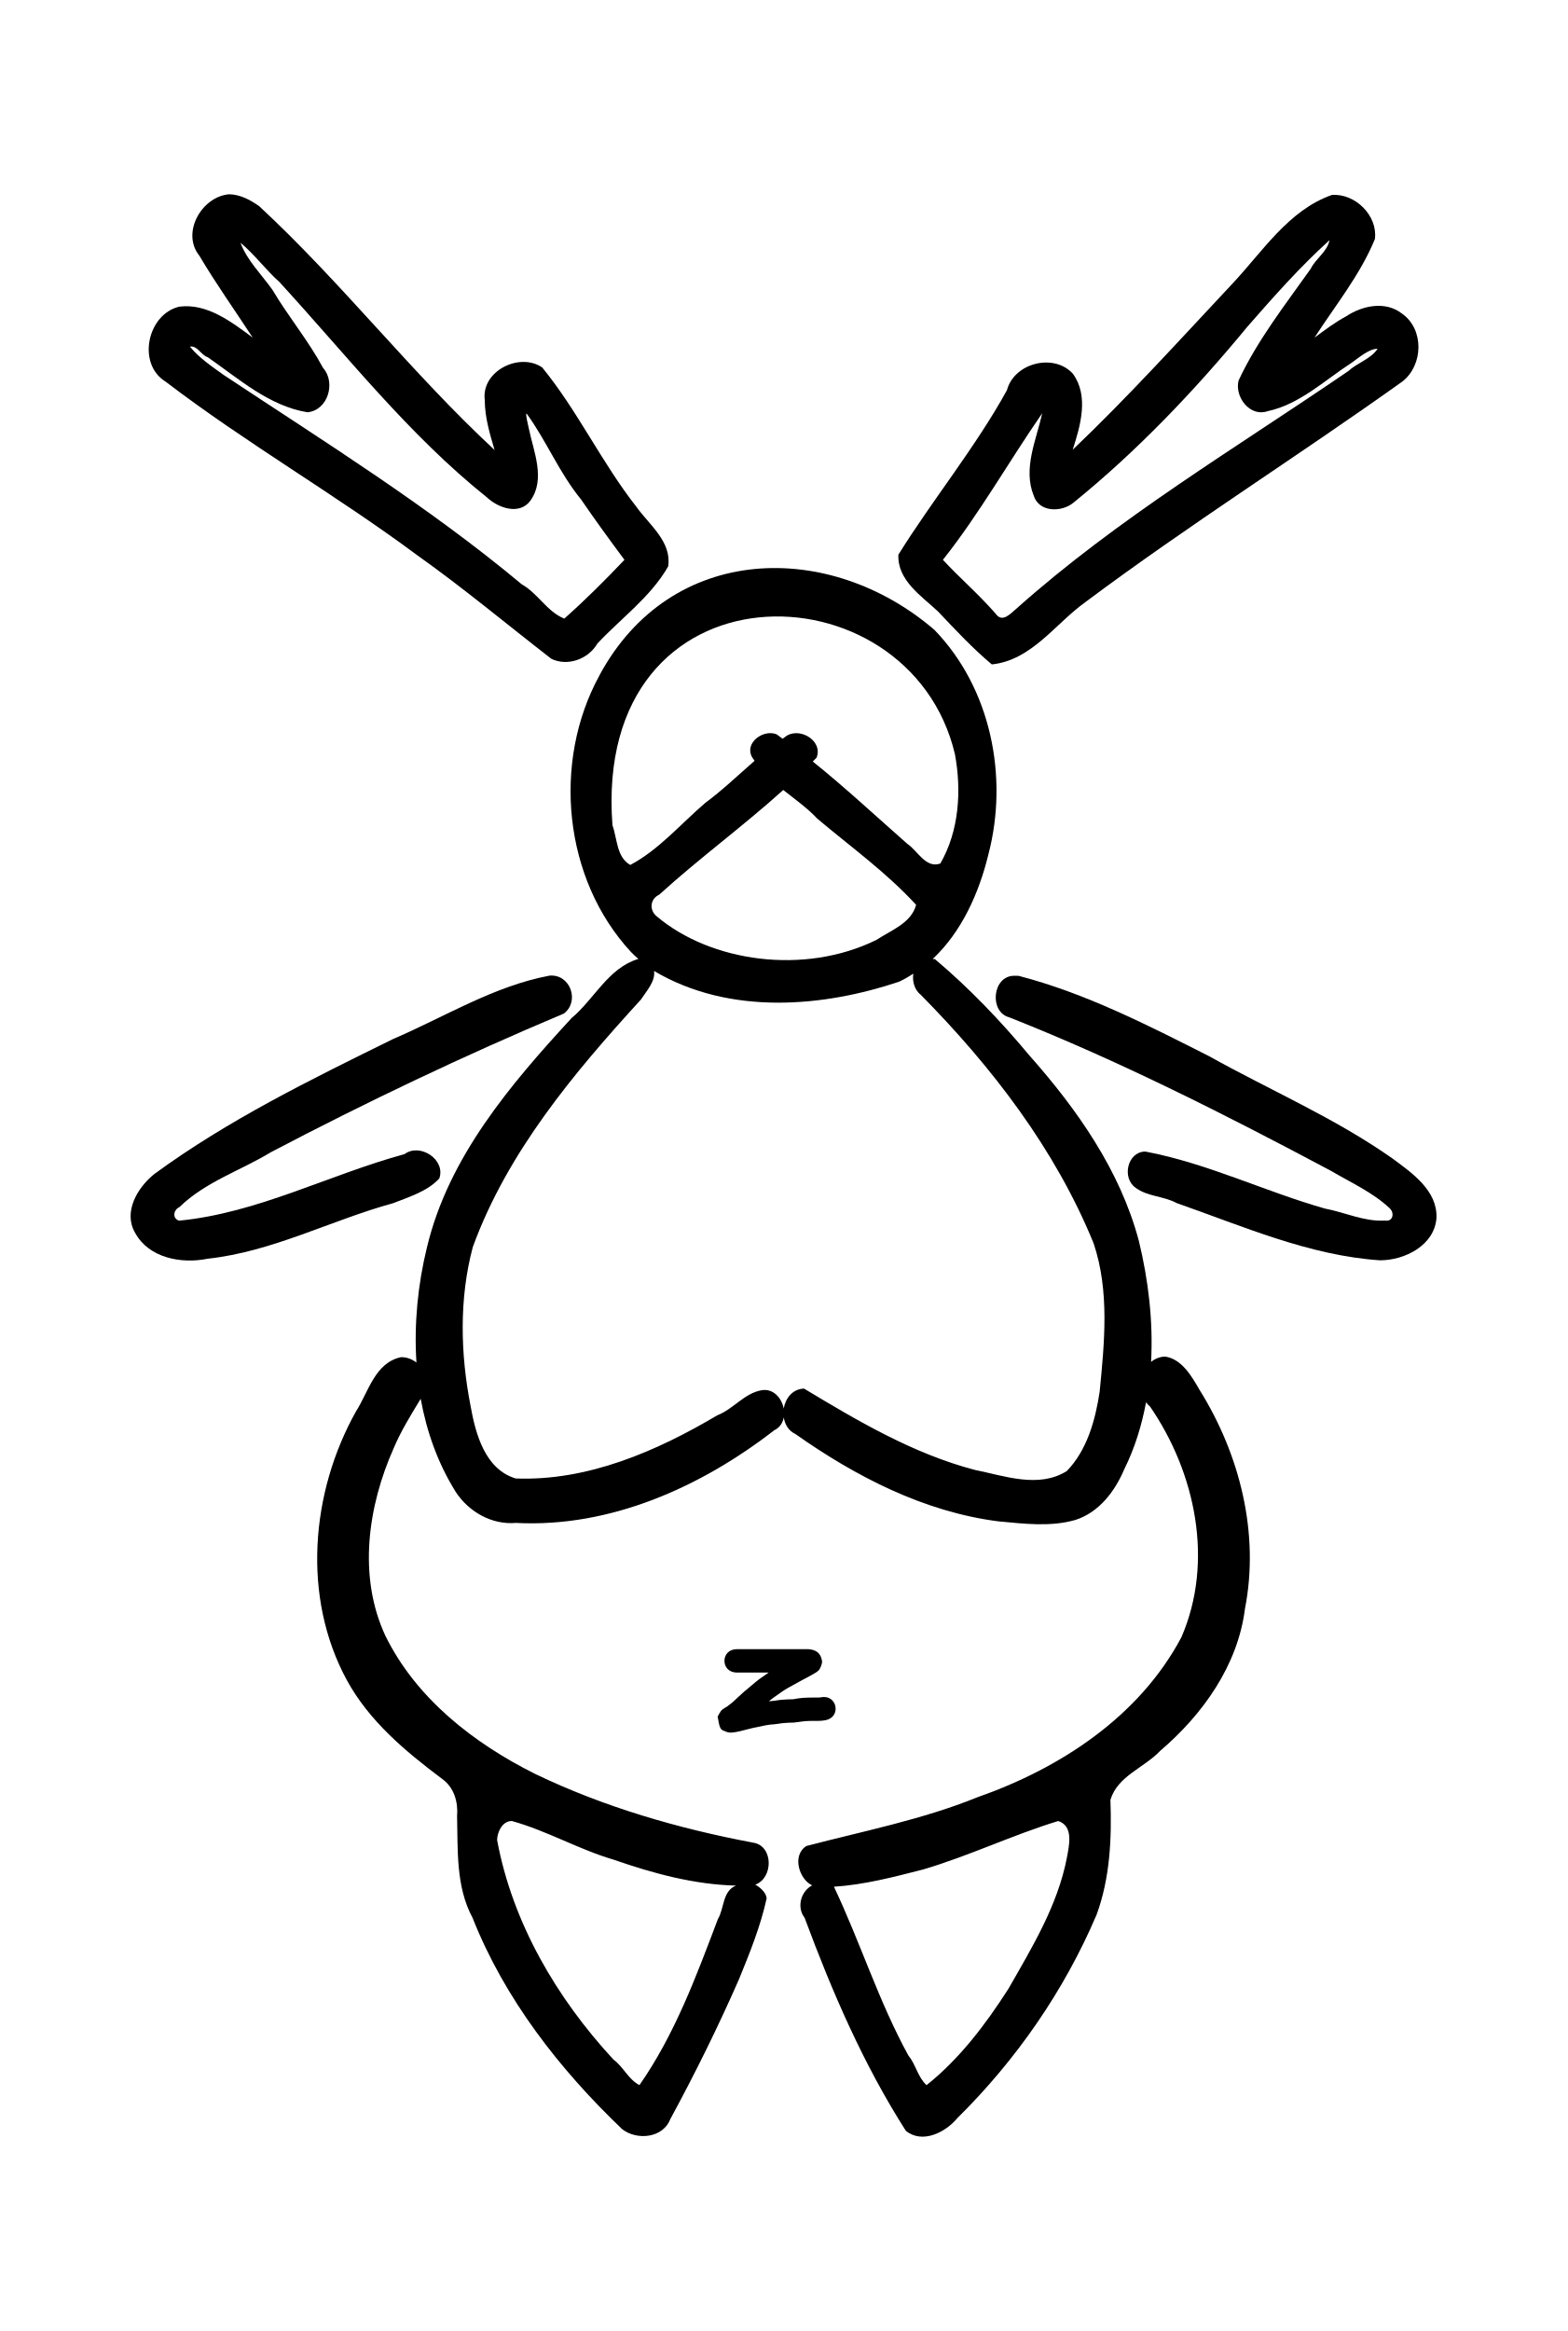
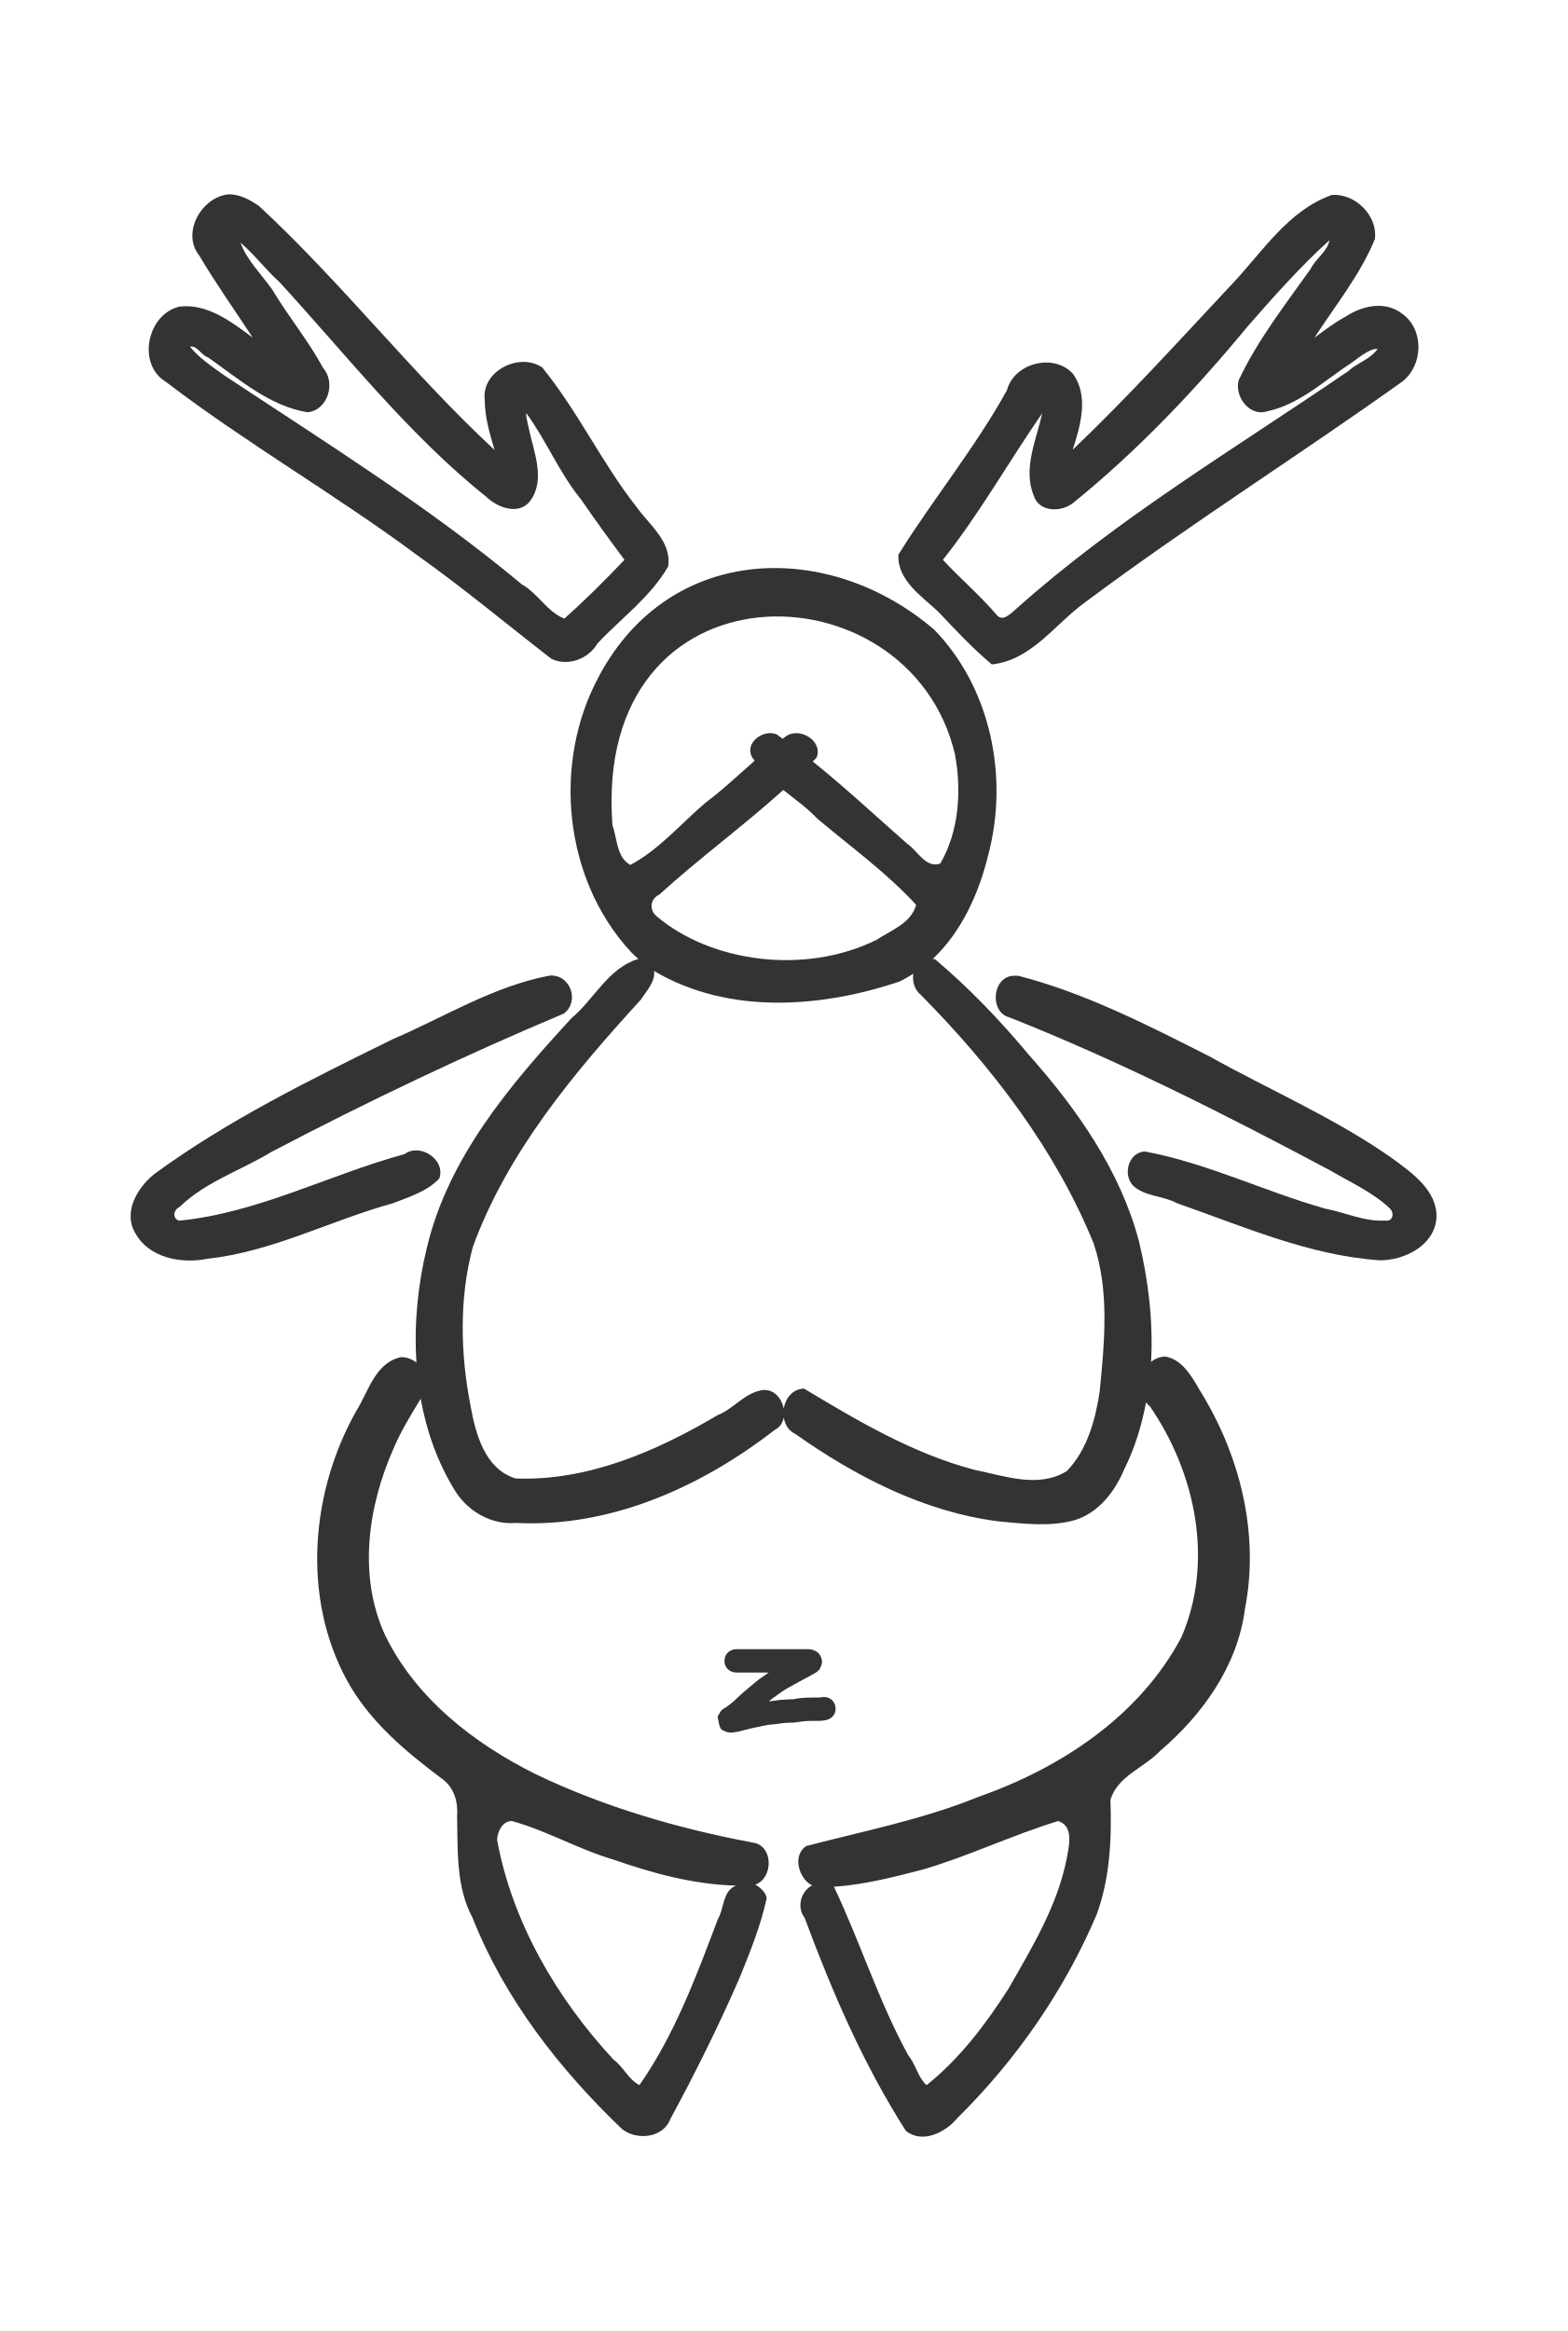
<svg xmlns="http://www.w3.org/2000/svg" width="19.315mm" height="28.725mm" viewBox="0 0 68.44 101.781" id="svg6273" version="1.1" style="enable-background:new">
  <defs id="defs6275">
    <filter style="color-interpolation-filters:sRGB" id="filter6030-1-2">
      <feBlend mode="darken" in2="BackgroundImage" id="feBlend6032-9-5" />
    </filter>
  </defs>
  <g id="layer1" transform="translate(-203.4124,-198.014)">
-     <path style="fill:#000000;stroke:none;filter:url(#filter6030-1-2)" d="m 26.176,29.498 c -2.071,3.784 -1.568,8.893 1.387,12.076 0.104,0.107 0.213,0.205 0.324,0.303 -0.008,9.5e-4 -0.015,-0.003 -0.023,-0.002 -1.305,0.398 -1.918,1.761 -2.898,2.574 -2.673,2.903 -5.379,6.076 -6.318,10.01 -0.4,1.625 -0.57,3.344 -0.461,5.035 -0.195,-0.15 -0.432,-0.243 -0.682,-0.232 -1.129,0.242 -1.417,1.523 -1.957,2.365 -1.981,3.535 -2.368,8.112 -0.4,11.736 0.972,1.783 2.554,3.108 4.154,4.305 0.528,0.375 0.711,1.009 0.66,1.631 0.036,1.488 -0.057,3.08 0.676,4.441 1.401,3.543 3.8,6.617 6.535,9.23 0.653,0.504 1.79,0.387 2.105,-0.447 1.077,-1.986 2.082,-4.016 2.99,-6.086 0.473,-1.154 0.95,-2.336 1.215,-3.549 -0.029,-0.276 -0.329,-0.507 -0.498,-0.596 0.796,-0.285 0.8,-1.699 -0.094,-1.834 -3.266,-0.614 -6.512,-1.554 -9.518,-3 -2.681,-1.339 -5.199,-3.293 -6.545,-6.039 -1.204,-2.595 -0.764,-5.649 0.367,-8.188 0.319,-0.756 0.755,-1.456 1.178,-2.154 0.261,1.436 0.75,2.823 1.537,4.076 0.569,0.864 1.57,1.434 2.619,1.344 4.121,0.216 8.09,-1.568 11.289,-4.049 0.244,-0.116 0.367,-0.325 0.412,-0.557 0.047,0.301 0.202,0.579 0.5,0.719 2.64,1.861 5.621,3.402 8.865,3.818 1.113,0.103 2.28,0.254 3.371,-0.061 1.034,-0.332 1.725,-1.247 2.133,-2.211 0.464,-0.932 0.763,-1.918 0.953,-2.926 0.052,0.063 0.1,0.129 0.17,0.18 1.99,2.891 2.808,6.771 1.373,10.08 -1.835,3.46 -5.288,5.719 -8.902,6.984 -2.404,0.975 -4.975,1.477 -7.477,2.131 -0.657,0.426 -0.292,1.475 0.254,1.717 -0.502,0.268 -0.684,0.962 -0.33,1.416 1.194,3.22 2.569,6.403 4.42,9.301 0.725,0.591 1.743,0.065 2.258,-0.561 2.565,-2.533 4.664,-5.561 6.076,-8.879 0.585,-1.6 0.663,-3.329 0.602,-5.01 0.313,-1.044 1.469,-1.395 2.166,-2.133 1.862,-1.588 3.396,-3.73 3.709,-6.209 0.647,-3.29 -0.224,-6.739 -1.979,-9.553 -0.338,-0.586 -0.767,-1.342 -1.494,-1.459 -0.245,8e-4 -0.455,0.092 -0.627,0.232 0.098,-1.776 -0.12,-3.583 -0.535,-5.291 -0.822,-3.081 -2.699,-5.745 -4.789,-8.102 -1.257,-1.507 -2.617,-2.932 -4.119,-4.197 -0.031,0.003 -0.063,-0.003 -0.094,-0.006 1.267,-1.179 2.028,-2.898 2.43,-4.555 0.891,-3.388 0.116,-7.266 -2.357,-9.816 -4.582,-3.934 -11.51,-3.808 -14.631,1.994 z m 15.529,3.434 c 0.296,1.592 0.181,3.356 -0.637,4.771 -0.632,0.233 -0.998,-0.564 -1.441,-0.857 -1.368,-1.203 -2.709,-2.454 -4.131,-3.596 0.054,-0.056 0.112,-0.109 0.166,-0.166 0.302,-0.767 -0.806,-1.391 -1.393,-0.893 -0.031,0.021 -0.059,0.045 -0.09,0.066 -0.087,-0.062 -0.17,-0.132 -0.258,-0.193 -0.579,-0.239 -1.426,0.372 -1.074,1 0.033,0.055 0.072,0.104 0.107,0.156 -0.712,0.62 -1.394,1.276 -2.15,1.836 -1.08,0.923 -2.03,2.051 -3.277,2.711 -0.605,-0.339 -0.566,-1.147 -0.779,-1.732 -0.885,-11.677 12.974,-11.497 14.957,-3.104 z m -7.498,1.561 c 0.512,0.405 1.049,0.786 1.494,1.258 1.457,1.227 3.016,2.348 4.309,3.758 -0.214,0.803 -1.1,1.111 -1.73,1.529 -3.149,1.553 -7.24,0.969 -9.598,-1.027 -0.336,-0.271 -0.295,-0.759 0.109,-0.947 1.741,-1.584 3.663,-2.989 5.416,-4.57 z m -5.641,7.904 c 3.328,1.97 7.44,1.562 10.697,0.469 0.221,-0.1 0.424,-0.223 0.625,-0.35 -0.054,0.335 0.055,0.714 0.326,0.922 3.106,3.145 5.871,6.737 7.549,10.854 0.699,2.084 0.473,4.329 0.262,6.479 -0.187,1.233 -0.546,2.546 -1.434,3.461 -1.233,0.772 -2.735,0.207 -4.031,-0.053 -2.683,-0.707 -5.087,-2.128 -7.445,-3.547 -0.501,0.014 -0.812,0.421 -0.887,0.871 -0.089,-0.459 -0.451,-0.881 -0.959,-0.801 -0.759,0.128 -1.238,0.823 -1.938,1.094 -2.652,1.57 -5.664,2.881 -8.809,2.76 -1.34,-0.4 -1.753,-1.951 -1.969,-3.156 -0.445,-2.27 -0.508,-4.685 0.096,-6.951 1.508,-4.131 4.401,-7.589 7.338,-10.799 0.242,-0.369 0.644,-0.803 0.578,-1.252 z M 22.357,79.514 c 1.532,0.425 2.925,1.244 4.453,1.691 1.719,0.598 3.504,1.083 5.334,1.129 -0.597,0.234 -0.51,0.998 -0.791,1.461 -0.946,2.503 -1.891,5.051 -3.426,7.25 -0.48,-0.245 -0.702,-0.797 -1.133,-1.113 -2.484,-2.682 -4.417,-5.982 -5.084,-9.592 0.011,-0.357 0.234,-0.832 0.646,-0.826 z m 23.859,0 c 0.686,0.222 0.474,1.077 0.377,1.609 -0.402,2.076 -1.517,3.906 -2.551,5.715 -0.99,1.547 -2.133,3.06 -3.576,4.209 -0.383,-0.347 -0.471,-0.906 -0.799,-1.303 -1.292,-2.355 -2.095,-4.937 -3.246,-7.361 1.321,-0.085 2.613,-0.426 3.891,-0.752 2.008,-0.592 3.911,-1.509 5.904,-2.117 z" id="path4800-3-4" transform="translate(203.4124,198.014)" />
-     <path id="path4796-3-5" d="M 14.326,49.133 C 3.74,49.415 2.141,67.057 12.211,69.654 66.648,91.182 119.017,117.765 170.684,145.256 c 9.799,5.785 20.831,10.699 29.148,18.596 2.34,2.335 1.574,6.631 -2.49,5.973 -10.207,0.61 -19.72,-4.082 -29.615,-5.932 -29.755,-8.48 -57.964,-22.343 -88.469,-28.09 -8.883,0.04 -11.747,13.052 -4.799,17.859 5.922,4.415 13.897,4.062 20.306,7.568 32.675,11.417 65.242,25.85 100.196,28.192 12.24,0.006 26.888,-7.381 27.85,-20.896 0.545,-13.546 -12.165,-22.264 -21.819,-29.396 C 172.668,119.229 140.659,105.516 110.552,88.715 80.306,73.41 49.67,57.708 16.748,49.164 c -0.807,-0.009 -1.614,-0.064 -2.422,-0.031 z" style="fill:#000000;stroke:none;filter:url(#filter6030-1-2)" transform="matrix(0.08856286,0,0,0.08856286,246.415,236.2686)" />
-     <path id="path4792-0-3" d="m 171.213,-335.832 c -21.454,7.55 -34.224,28.054 -49.132,43.844 -25.873,27.578 -51.252,55.682 -78.663,81.769 3.814,-11.802 8.135,-26.559 0.049,-37.535 -9.434,-10.254 -28.915,-5.258 -32.471,8.173 -15.585,28.296 -36.508,53.754 -53.533,81.094 -0.573,12.718 11.489,20.402 19.627,28.092 8.503,8.979 16.95,18.07 26.453,26.016 19.641,-2.043 31.265,-20.084 46.1,-30.691 50.833,-38.013 104.74,-71.911 156.424,-108.838 10.315,-8.111 10.733,-25.827 -0.314,-33.475 -8.144,-6.312 -19.419,-3.94 -27.414,1.334 -5.56,3.001 -10.619,6.817 -15.682,10.57 10.292,-15.936 22.588,-30.999 29.799,-48.646 1.451,-11.602 -9.812,-22.599 -21.242,-21.707 z m -1.168,22.299 c -0.976,5.579 -6.805,9.057 -9.244,14.082 -12.614,17.784 -26.302,35.264 -35.565,55.056 -2.096,8.07 5.561,18.142 14.203,15.193 16.038,-3.416 28.237,-15.318 41.612,-23.955 3.71,-2.648 8.758,-6.973 12.73,-6.822 -3.367,5.042 -10.069,6.917 -14.477,10.999 -55.404,37.92 -113.589,72.407 -163.842,117.285 -2.881,2.454 -6.832,6.909 -10,2.337 -8.787,-10.028 -17.701,-17.572 -26.043,-26.59 18.108,-22.85 32.418,-48.352 48.982,-72.283 -2.913,13.186 -9.656,27.339 -4.156,40.766 2.664,8.14 13.606,8.149 19.42,3.445 31.753,-25.706 60.035,-55.506 86.02,-86.997 12.839,-14.687 25.976,-29.513 40.359,-42.517 z" style="fill:#000000;stroke:none;filter:url(#filter6030-1-2)" transform="matrix(0.08856286,0,0,0.08856286,246.415,236.2686)" />
-     <path id="path4833-5-7" d="m -214.564,49.066 c -27.626,5.175 -51.838,20.421 -77.369,31.349 -40.366,19.892 -81.146,39.814 -117.56,66.485 -8.235,6.631 -15.465,18.673 -9.441,28.963 6.763,12.483 22.926,15.435 35.812,12.769 31.949,-3.447 60.777,-18.973 91.458,-27.382 7.89,-3.103 17.068,-5.907 22.75,-12.217 3.232,-9.266 -9.533,-17.646 -17.154,-11.971 -37.292,10.167 -72.511,29.086 -111.203,32.814 -3.485,-1.154 -2.73,-5.373 0.203,-6.693 12.735,-12.448 30.136,-17.966 45.158,-27.096 47.139,-24.726 95.284,-47.678 144.358,-68.301 8.058,-5.976 3.247,-19.618 -7.01,-18.721 z" style="fill:#000000;stroke:none;filter:url(#filter6030-1-2)" transform="matrix(0.08856286,0,0,0.08856286,246.415,236.2686)" />
-     <path id="path4837-7-4" d="m -372.562,-336.178 c -13.517,1.105 -23.773,18.992 -14.701,30.264 8.178,13.839 17.561,26.986 26.314,40.404 -10.404,-7.694 -22.43,-17.008 -36.148,-15.26 -15.783,3.636 -21.083,28.205 -6.809,36.965 40.038,30.56 83.861,55.702 124.289,85.734 22.677,16.103 44.024,33.959 65.961,50.939 8.128,3.915 18.275,0.075 22.695,-7.541 11.709,-12.524 26.294,-22.964 34.9,-38.023 1.841,-12.203 -9.335,-20.502 -15.619,-29.322 -17.134,-21.795 -28.979,-47.305 -46.498,-68.773 -11.286,-7.677 -30.203,1.859 -28.324,16.109 0.016,8.425 2.458,16.587 4.838,24.59 -40.894,-37.945 -75.215,-82.357 -116.119,-120.25 -4.354,-3.051 -9.336,-5.751 -14.78,-5.836 z m 5.604,23.883 c 6.964,5.851 12.4,13.318 19.186,19.381 33.213,36.174 63.771,75.379 102.366,106.207 5.51,5.212 16.012,8.927 21.391,1.6 7.631,-10.607 1.587,-24.195 -0.748,-35.492 -0.394,-2.154 -1.732,-6.825 -1.166,-7.547 9.856,13.54 16.186,29.363 26.895,42.415 6.909,10.089 14.107,19.977 21.412,29.782 -9.444,9.977 -19.671,20.148 -29.684,28.996 -8.555,-3.494 -13.025,-12.485 -21,-16.945 -46.05,-38.445 -97.109,-70.141 -146.995,-103.219 -5.769,-4.141 -12.402,-8.643 -16.597,-13.951 3.772,-0.609 5.443,4.204 8.82,5.246 15.206,10.555 30.222,24.053 49.131,27.129 10.098,-0.931 14.137,-14.647 7.703,-21.869 -7.257,-13.53 -17.222,-25.375 -25.011,-38.574 -5.342,-7.456 -12.752,-14.827 -15.704,-23.158 z" style="fill:#000000;stroke:none;filter:url(#filter6030-1-2)" transform="matrix(0.08856286,0,0,0.08856286,246.415,236.2686)" />
-     <path style="opacity:1;fill:#000000;stroke:none;stroke-opacity:1" id="path10784" d="m 235.59,270.025 c 0.282,0 0.564,0 0.847,0 0.34,0 0.681,0 1.021,0 0.243,0 0.487,0 0.73,0 0.183,0 0.365,0 0.547,0 0.293,0.028 0.509,0.144 0.575,0.492 0.023,0.121 -0.039,0.247 -0.092,0.358 -0.053,0.11 -0.182,0.174 -0.281,0.233 -0.153,0.086 -0.306,0.173 -0.464,0.251 -0.206,0.11 -0.411,0.222 -0.614,0.338 -0.211,0.116 -0.404,0.259 -0.6,0.398 -0.16,0.105 -0.3,0.236 -0.447,0.358 -0.162,0.128 -0.317,0.266 -0.468,0.407 -0.153,0.154 -0.319,0.295 -0.493,0.424 -0.087,0.073 -0.19,0.124 -0.277,0.196 -0.009,0.007 0.022,-0.01 0.029,-0.02 0.045,-0.062 0.083,-0.129 0.124,-0.194 -0.109,-0.506 0.028,-0.412 -0.285,-0.607 -0.038,-0.024 -0.067,-0.008 -0.055,-0.021 0.007,-0.008 0.021,-0.008 0.031,-0.01 0.035,-0.008 0.07,-0.015 0.105,-0.022 0.272,-0.071 0.543,-0.142 0.82,-0.193 0.214,-0.05 0.43,-0.091 0.649,-0.115 0.163,-0.004 0.322,-0.038 0.484,-0.057 0.193,-0.021 0.386,-0.027 0.58,-0.031 0.135,-0.029 0.272,-0.046 0.41,-0.059 0.16,-0.013 0.32,-0.014 0.481,-0.015 0.107,-0.004 0.231,0.009 0.321,-0.011 0.708,-0.139 0.904,0.862 0.197,1.001 l 0,0 c -0.17,0.032 -0.339,0.034 -0.512,0.03 -0.131,4.6e-4 -0.262,0.001 -0.392,0.011 -0.163,0.015 -0.324,0.05 -0.487,0.063 -0.159,0.003 -0.318,0.007 -0.477,0.024 -0.166,0.019 -0.33,0.054 -0.497,0.059 -0.195,0.02 -0.385,0.063 -0.576,0.105 -0.267,0.047 -0.527,0.123 -0.79,0.187 -0.176,0.037 -0.427,0.102 -0.6,0.027 -0.088,-0.038 -0.199,-0.062 -0.247,-0.145 -0.089,-0.153 -0.089,-0.343 -0.134,-0.515 0.046,-0.08 0.084,-0.164 0.138,-0.239 0.087,-0.121 0.257,-0.17 0.362,-0.272 0.144,-0.101 0.272,-0.223 0.397,-0.345 0.167,-0.156 0.337,-0.308 0.516,-0.45 0.168,-0.138 0.327,-0.287 0.51,-0.406 0.223,-0.156 0.442,-0.317 0.68,-0.449 0.22,-0.126 0.442,-0.247 0.666,-0.366 0.147,-0.073 0.289,-0.156 0.433,-0.235 -0.029,0.033 -0.086,0.096 -0.093,0.113 -0.035,0.1 -0.089,0.209 -0.063,0.312 0.055,0.219 0.211,0.412 0.438,0.409 -0.182,0 -0.365,0 -0.547,0 -0.243,0 -0.487,0 -0.73,0 -0.34,0 -0.681,0 -1.021,0 -0.282,0 -0.564,0 -0.847,0 -0.721,0 -0.721,-1.02 0,-1.02 z" />
+     <path style="fill:#333333;stroke:none;filter:url(#filter6030-1-2);fill-opacity:1" d="m 26.176,29.498 c -2.071,3.784 -1.568,8.893 1.387,12.076 0.104,0.107 0.213,0.205 0.324,0.303 -0.008,9.5e-4 -0.015,-0.003 -0.023,-0.002 -1.305,0.398 -1.918,1.761 -2.898,2.574 -2.673,2.903 -5.379,6.076 -6.318,10.01 -0.4,1.625 -0.57,3.344 -0.461,5.035 -0.195,-0.15 -0.432,-0.243 -0.682,-0.232 -1.129,0.242 -1.417,1.523 -1.957,2.365 -1.981,3.535 -2.368,8.112 -0.4,11.736 0.972,1.783 2.554,3.108 4.154,4.305 0.528,0.375 0.711,1.009 0.66,1.631 0.036,1.488 -0.057,3.08 0.676,4.441 1.401,3.543 3.8,6.617 6.535,9.23 0.653,0.504 1.79,0.387 2.105,-0.447 1.077,-1.986 2.082,-4.016 2.99,-6.086 0.473,-1.154 0.95,-2.336 1.215,-3.549 -0.029,-0.276 -0.329,-0.507 -0.498,-0.596 0.796,-0.285 0.8,-1.699 -0.094,-1.834 -3.266,-0.614 -6.512,-1.554 -9.518,-3 -2.681,-1.339 -5.199,-3.293 -6.545,-6.039 -1.204,-2.595 -0.764,-5.649 0.367,-8.188 0.319,-0.756 0.755,-1.456 1.178,-2.154 0.261,1.436 0.75,2.823 1.537,4.076 0.569,0.864 1.57,1.434 2.619,1.344 4.121,0.216 8.09,-1.568 11.289,-4.049 0.244,-0.116 0.367,-0.325 0.412,-0.557 0.047,0.301 0.202,0.579 0.5,0.719 2.64,1.861 5.621,3.402 8.865,3.818 1.113,0.103 2.28,0.254 3.371,-0.061 1.034,-0.332 1.725,-1.247 2.133,-2.211 0.464,-0.932 0.763,-1.918 0.953,-2.926 0.052,0.063 0.1,0.129 0.17,0.18 1.99,2.891 2.808,6.771 1.373,10.08 -1.835,3.46 -5.288,5.719 -8.902,6.984 -2.404,0.975 -4.975,1.477 -7.477,2.131 -0.657,0.426 -0.292,1.475 0.254,1.717 -0.502,0.268 -0.684,0.962 -0.33,1.416 1.194,3.22 2.569,6.403 4.42,9.301 0.725,0.591 1.743,0.065 2.258,-0.561 2.565,-2.533 4.664,-5.561 6.076,-8.879 0.585,-1.6 0.663,-3.329 0.602,-5.01 0.313,-1.044 1.469,-1.395 2.166,-2.133 1.862,-1.588 3.396,-3.73 3.709,-6.209 0.647,-3.29 -0.224,-6.739 -1.979,-9.553 -0.338,-0.586 -0.767,-1.342 -1.494,-1.459 -0.245,8e-4 -0.455,0.092 -0.627,0.232 0.098,-1.776 -0.12,-3.583 -0.535,-5.291 -0.822,-3.081 -2.699,-5.745 -4.789,-8.102 -1.257,-1.507 -2.617,-2.932 -4.119,-4.197 -0.031,0.003 -0.063,-0.003 -0.094,-0.006 1.267,-1.179 2.028,-2.898 2.43,-4.555 0.891,-3.388 0.116,-7.266 -2.357,-9.816 -4.582,-3.934 -11.51,-3.808 -14.631,1.994 z m 15.529,3.434 c 0.296,1.592 0.181,3.356 -0.637,4.771 -0.632,0.233 -0.998,-0.564 -1.441,-0.857 -1.368,-1.203 -2.709,-2.454 -4.131,-3.596 0.054,-0.056 0.112,-0.109 0.166,-0.166 0.302,-0.767 -0.806,-1.391 -1.393,-0.893 -0.031,0.021 -0.059,0.045 -0.09,0.066 -0.087,-0.062 -0.17,-0.132 -0.258,-0.193 -0.579,-0.239 -1.426,0.372 -1.074,1 0.033,0.055 0.072,0.104 0.107,0.156 -0.712,0.62 -1.394,1.276 -2.15,1.836 -1.08,0.923 -2.03,2.051 -3.277,2.711 -0.605,-0.339 -0.566,-1.147 -0.779,-1.732 -0.885,-11.677 12.974,-11.497 14.957,-3.104 z m -7.498,1.561 c 0.512,0.405 1.049,0.786 1.494,1.258 1.457,1.227 3.016,2.348 4.309,3.758 -0.214,0.803 -1.1,1.111 -1.73,1.529 -3.149,1.553 -7.24,0.969 -9.598,-1.027 -0.336,-0.271 -0.295,-0.759 0.109,-0.947 1.741,-1.584 3.663,-2.989 5.416,-4.57 z m -5.641,7.904 c 3.328,1.97 7.44,1.562 10.697,0.469 0.221,-0.1 0.424,-0.223 0.625,-0.35 -0.054,0.335 0.055,0.714 0.326,0.922 3.106,3.145 5.871,6.737 7.549,10.854 0.699,2.084 0.473,4.329 0.262,6.479 -0.187,1.233 -0.546,2.546 -1.434,3.461 -1.233,0.772 -2.735,0.207 -4.031,-0.053 -2.683,-0.707 -5.087,-2.128 -7.445,-3.547 -0.501,0.014 -0.812,0.421 -0.887,0.871 -0.089,-0.459 -0.451,-0.881 -0.959,-0.801 -0.759,0.128 -1.238,0.823 -1.938,1.094 -2.652,1.57 -5.664,2.881 -8.809,2.76 -1.34,-0.4 -1.753,-1.951 -1.969,-3.156 -0.445,-2.27 -0.508,-4.685 0.096,-6.951 1.508,-4.131 4.401,-7.589 7.338,-10.799 0.242,-0.369 0.644,-0.803 0.578,-1.252 z M 22.357,79.514 c 1.532,0.425 2.925,1.244 4.453,1.691 1.719,0.598 3.504,1.083 5.334,1.129 -0.597,0.234 -0.51,0.998 -0.791,1.461 -0.946,2.503 -1.891,5.051 -3.426,7.25 -0.48,-0.245 -0.702,-0.797 -1.133,-1.113 -2.484,-2.682 -4.417,-5.982 -5.084,-9.592 0.011,-0.357 0.234,-0.832 0.646,-0.826 z m 23.859,0 c 0.686,0.222 0.474,1.077 0.377,1.609 -0.402,2.076 -1.517,3.906 -2.551,5.715 -0.99,1.547 -2.133,3.06 -3.576,4.209 -0.383,-0.347 -0.471,-0.906 -0.799,-1.303 -1.292,-2.355 -2.095,-4.937 -3.246,-7.361 1.321,-0.085 2.613,-0.426 3.891,-0.752 2.008,-0.592 3.911,-1.509 5.904,-2.117 z" id="path4800-3-4" transform="translate(203.4124,198.014)" />
+     <path id="path4796-3-5" d="M 14.326,49.133 C 3.74,49.415 2.141,67.057 12.211,69.654 66.648,91.182 119.017,117.765 170.684,145.256 c 9.799,5.785 20.831,10.699 29.148,18.596 2.34,2.335 1.574,6.631 -2.49,5.973 -10.207,0.61 -19.72,-4.082 -29.615,-5.932 -29.755,-8.48 -57.964,-22.343 -88.469,-28.09 -8.883,0.04 -11.747,13.052 -4.799,17.859 5.922,4.415 13.897,4.062 20.306,7.568 32.675,11.417 65.242,25.85 100.196,28.192 12.24,0.006 26.888,-7.381 27.85,-20.896 0.545,-13.546 -12.165,-22.264 -21.819,-29.396 C 172.668,119.229 140.659,105.516 110.552,88.715 80.306,73.41 49.67,57.708 16.748,49.164 c -0.807,-0.009 -1.614,-0.064 -2.422,-0.031 z" style="fill:#333333;stroke:none;filter:url(#filter6030-1-2);fill-opacity:1" transform="matrix(0.08856286,0,0,0.08856286,246.415,236.2686)" />
+     <path id="path4792-0-3" d="m 171.213,-335.832 c -21.454,7.55 -34.224,28.054 -49.132,43.844 -25.873,27.578 -51.252,55.682 -78.663,81.769 3.814,-11.802 8.135,-26.559 0.049,-37.535 -9.434,-10.254 -28.915,-5.258 -32.471,8.173 -15.585,28.296 -36.508,53.754 -53.533,81.094 -0.573,12.718 11.489,20.402 19.627,28.092 8.503,8.979 16.95,18.07 26.453,26.016 19.641,-2.043 31.265,-20.084 46.1,-30.691 50.833,-38.013 104.74,-71.911 156.424,-108.838 10.315,-8.111 10.733,-25.827 -0.314,-33.475 -8.144,-6.312 -19.419,-3.94 -27.414,1.334 -5.56,3.001 -10.619,6.817 -15.682,10.57 10.292,-15.936 22.588,-30.999 29.799,-48.646 1.451,-11.602 -9.812,-22.599 -21.242,-21.707 z m -1.168,22.299 c -0.976,5.579 -6.805,9.057 -9.244,14.082 -12.614,17.784 -26.302,35.264 -35.565,55.056 -2.096,8.07 5.561,18.142 14.203,15.193 16.038,-3.416 28.237,-15.318 41.612,-23.955 3.71,-2.648 8.758,-6.973 12.73,-6.822 -3.367,5.042 -10.069,6.917 -14.477,10.999 -55.404,37.92 -113.589,72.407 -163.842,117.285 -2.881,2.454 -6.832,6.909 -10,2.337 -8.787,-10.028 -17.701,-17.572 -26.043,-26.59 18.108,-22.85 32.418,-48.352 48.982,-72.283 -2.913,13.186 -9.656,27.339 -4.156,40.766 2.664,8.14 13.606,8.149 19.42,3.445 31.753,-25.706 60.035,-55.506 86.02,-86.997 12.839,-14.687 25.976,-29.513 40.359,-42.517 z" style="fill:#333333;stroke:none;filter:url(#filter6030-1-2);fill-opacity:1" transform="matrix(0.08856286,0,0,0.08856286,246.415,236.2686)" />
+     <path id="path4833-5-7" d="m -214.564,49.066 c -27.626,5.175 -51.838,20.421 -77.369,31.349 -40.366,19.892 -81.146,39.814 -117.56,66.485 -8.235,6.631 -15.465,18.673 -9.441,28.963 6.763,12.483 22.926,15.435 35.812,12.769 31.949,-3.447 60.777,-18.973 91.458,-27.382 7.89,-3.103 17.068,-5.907 22.75,-12.217 3.232,-9.266 -9.533,-17.646 -17.154,-11.971 -37.292,10.167 -72.511,29.086 -111.203,32.814 -3.485,-1.154 -2.73,-5.373 0.203,-6.693 12.735,-12.448 30.136,-17.966 45.158,-27.096 47.139,-24.726 95.284,-47.678 144.358,-68.301 8.058,-5.976 3.247,-19.618 -7.01,-18.721 z" style="fill:#333333;stroke:none;filter:url(#filter6030-1-2);fill-opacity:1" transform="matrix(0.08856286,0,0,0.08856286,246.415,236.2686)" />
+     <path id="path4837-7-4" d="m -372.562,-336.178 c -13.517,1.105 -23.773,18.992 -14.701,30.264 8.178,13.839 17.561,26.986 26.314,40.404 -10.404,-7.694 -22.43,-17.008 -36.148,-15.26 -15.783,3.636 -21.083,28.205 -6.809,36.965 40.038,30.56 83.861,55.702 124.289,85.734 22.677,16.103 44.024,33.959 65.961,50.939 8.128,3.915 18.275,0.075 22.695,-7.541 11.709,-12.524 26.294,-22.964 34.9,-38.023 1.841,-12.203 -9.335,-20.502 -15.619,-29.322 -17.134,-21.795 -28.979,-47.305 -46.498,-68.773 -11.286,-7.677 -30.203,1.859 -28.324,16.109 0.016,8.425 2.458,16.587 4.838,24.59 -40.894,-37.945 -75.215,-82.357 -116.119,-120.25 -4.354,-3.051 -9.336,-5.751 -14.78,-5.836 z m 5.604,23.883 c 6.964,5.851 12.4,13.318 19.186,19.381 33.213,36.174 63.771,75.379 102.366,106.207 5.51,5.212 16.012,8.927 21.391,1.6 7.631,-10.607 1.587,-24.195 -0.748,-35.492 -0.394,-2.154 -1.732,-6.825 -1.166,-7.547 9.856,13.54 16.186,29.363 26.895,42.415 6.909,10.089 14.107,19.977 21.412,29.782 -9.444,9.977 -19.671,20.148 -29.684,28.996 -8.555,-3.494 -13.025,-12.485 -21,-16.945 -46.05,-38.445 -97.109,-70.141 -146.995,-103.219 -5.769,-4.141 -12.402,-8.643 -16.597,-13.951 3.772,-0.609 5.443,4.204 8.82,5.246 15.206,10.555 30.222,24.053 49.131,27.129 10.098,-0.931 14.137,-14.647 7.703,-21.869 -7.257,-13.53 -17.222,-25.375 -25.011,-38.574 -5.342,-7.456 -12.752,-14.827 -15.704,-23.158 z" style="fill:#333333;stroke:none;filter:url(#filter6030-1-2);fill-opacity:1" transform="matrix(0.08856286,0,0,0.08856286,246.415,236.2686)" />
+     <path style="opacity:1;fill:#333333;stroke:none;stroke-opacity:1;fill-opacity:1" id="path10784" d="m 235.59,270.025 c 0.282,0 0.564,0 0.847,0 0.34,0 0.681,0 1.021,0 0.243,0 0.487,0 0.73,0 0.183,0 0.365,0 0.547,0 0.293,0.028 0.509,0.144 0.575,0.492 0.023,0.121 -0.039,0.247 -0.092,0.358 -0.053,0.11 -0.182,0.174 -0.281,0.233 -0.153,0.086 -0.306,0.173 -0.464,0.251 -0.206,0.11 -0.411,0.222 -0.614,0.338 -0.211,0.116 -0.404,0.259 -0.6,0.398 -0.16,0.105 -0.3,0.236 -0.447,0.358 -0.162,0.128 -0.317,0.266 -0.468,0.407 -0.153,0.154 -0.319,0.295 -0.493,0.424 -0.087,0.073 -0.19,0.124 -0.277,0.196 -0.009,0.007 0.022,-0.01 0.029,-0.02 0.045,-0.062 0.083,-0.129 0.124,-0.194 -0.109,-0.506 0.028,-0.412 -0.285,-0.607 -0.038,-0.024 -0.067,-0.008 -0.055,-0.021 0.007,-0.008 0.021,-0.008 0.031,-0.01 0.035,-0.008 0.07,-0.015 0.105,-0.022 0.272,-0.071 0.543,-0.142 0.82,-0.193 0.214,-0.05 0.43,-0.091 0.649,-0.115 0.163,-0.004 0.322,-0.038 0.484,-0.057 0.193,-0.021 0.386,-0.027 0.58,-0.031 0.135,-0.029 0.272,-0.046 0.41,-0.059 0.16,-0.013 0.32,-0.014 0.481,-0.015 0.107,-0.004 0.231,0.009 0.321,-0.011 0.708,-0.139 0.904,0.862 0.197,1.001 l 0,0 c -0.17,0.032 -0.339,0.034 -0.512,0.03 -0.131,4.6e-4 -0.262,0.001 -0.392,0.011 -0.163,0.015 -0.324,0.05 -0.487,0.063 -0.159,0.003 -0.318,0.007 -0.477,0.024 -0.166,0.019 -0.33,0.054 -0.497,0.059 -0.195,0.02 -0.385,0.063 -0.576,0.105 -0.267,0.047 -0.527,0.123 -0.79,0.187 -0.176,0.037 -0.427,0.102 -0.6,0.027 -0.088,-0.038 -0.199,-0.062 -0.247,-0.145 -0.089,-0.153 -0.089,-0.343 -0.134,-0.515 0.046,-0.08 0.084,-0.164 0.138,-0.239 0.087,-0.121 0.257,-0.17 0.362,-0.272 0.144,-0.101 0.272,-0.223 0.397,-0.345 0.167,-0.156 0.337,-0.308 0.516,-0.45 0.168,-0.138 0.327,-0.287 0.51,-0.406 0.223,-0.156 0.442,-0.317 0.68,-0.449 0.22,-0.126 0.442,-0.247 0.666,-0.366 0.147,-0.073 0.289,-0.156 0.433,-0.235 -0.029,0.033 -0.086,0.096 -0.093,0.113 -0.035,0.1 -0.089,0.209 -0.063,0.312 0.055,0.219 0.211,0.412 0.438,0.409 -0.182,0 -0.365,0 -0.547,0 -0.243,0 -0.487,0 -0.73,0 -0.34,0 -0.681,0 -1.021,0 -0.282,0 -0.564,0 -0.847,0 -0.721,0 -0.721,-1.02 0,-1.02 z" />
  </g>
</svg>
